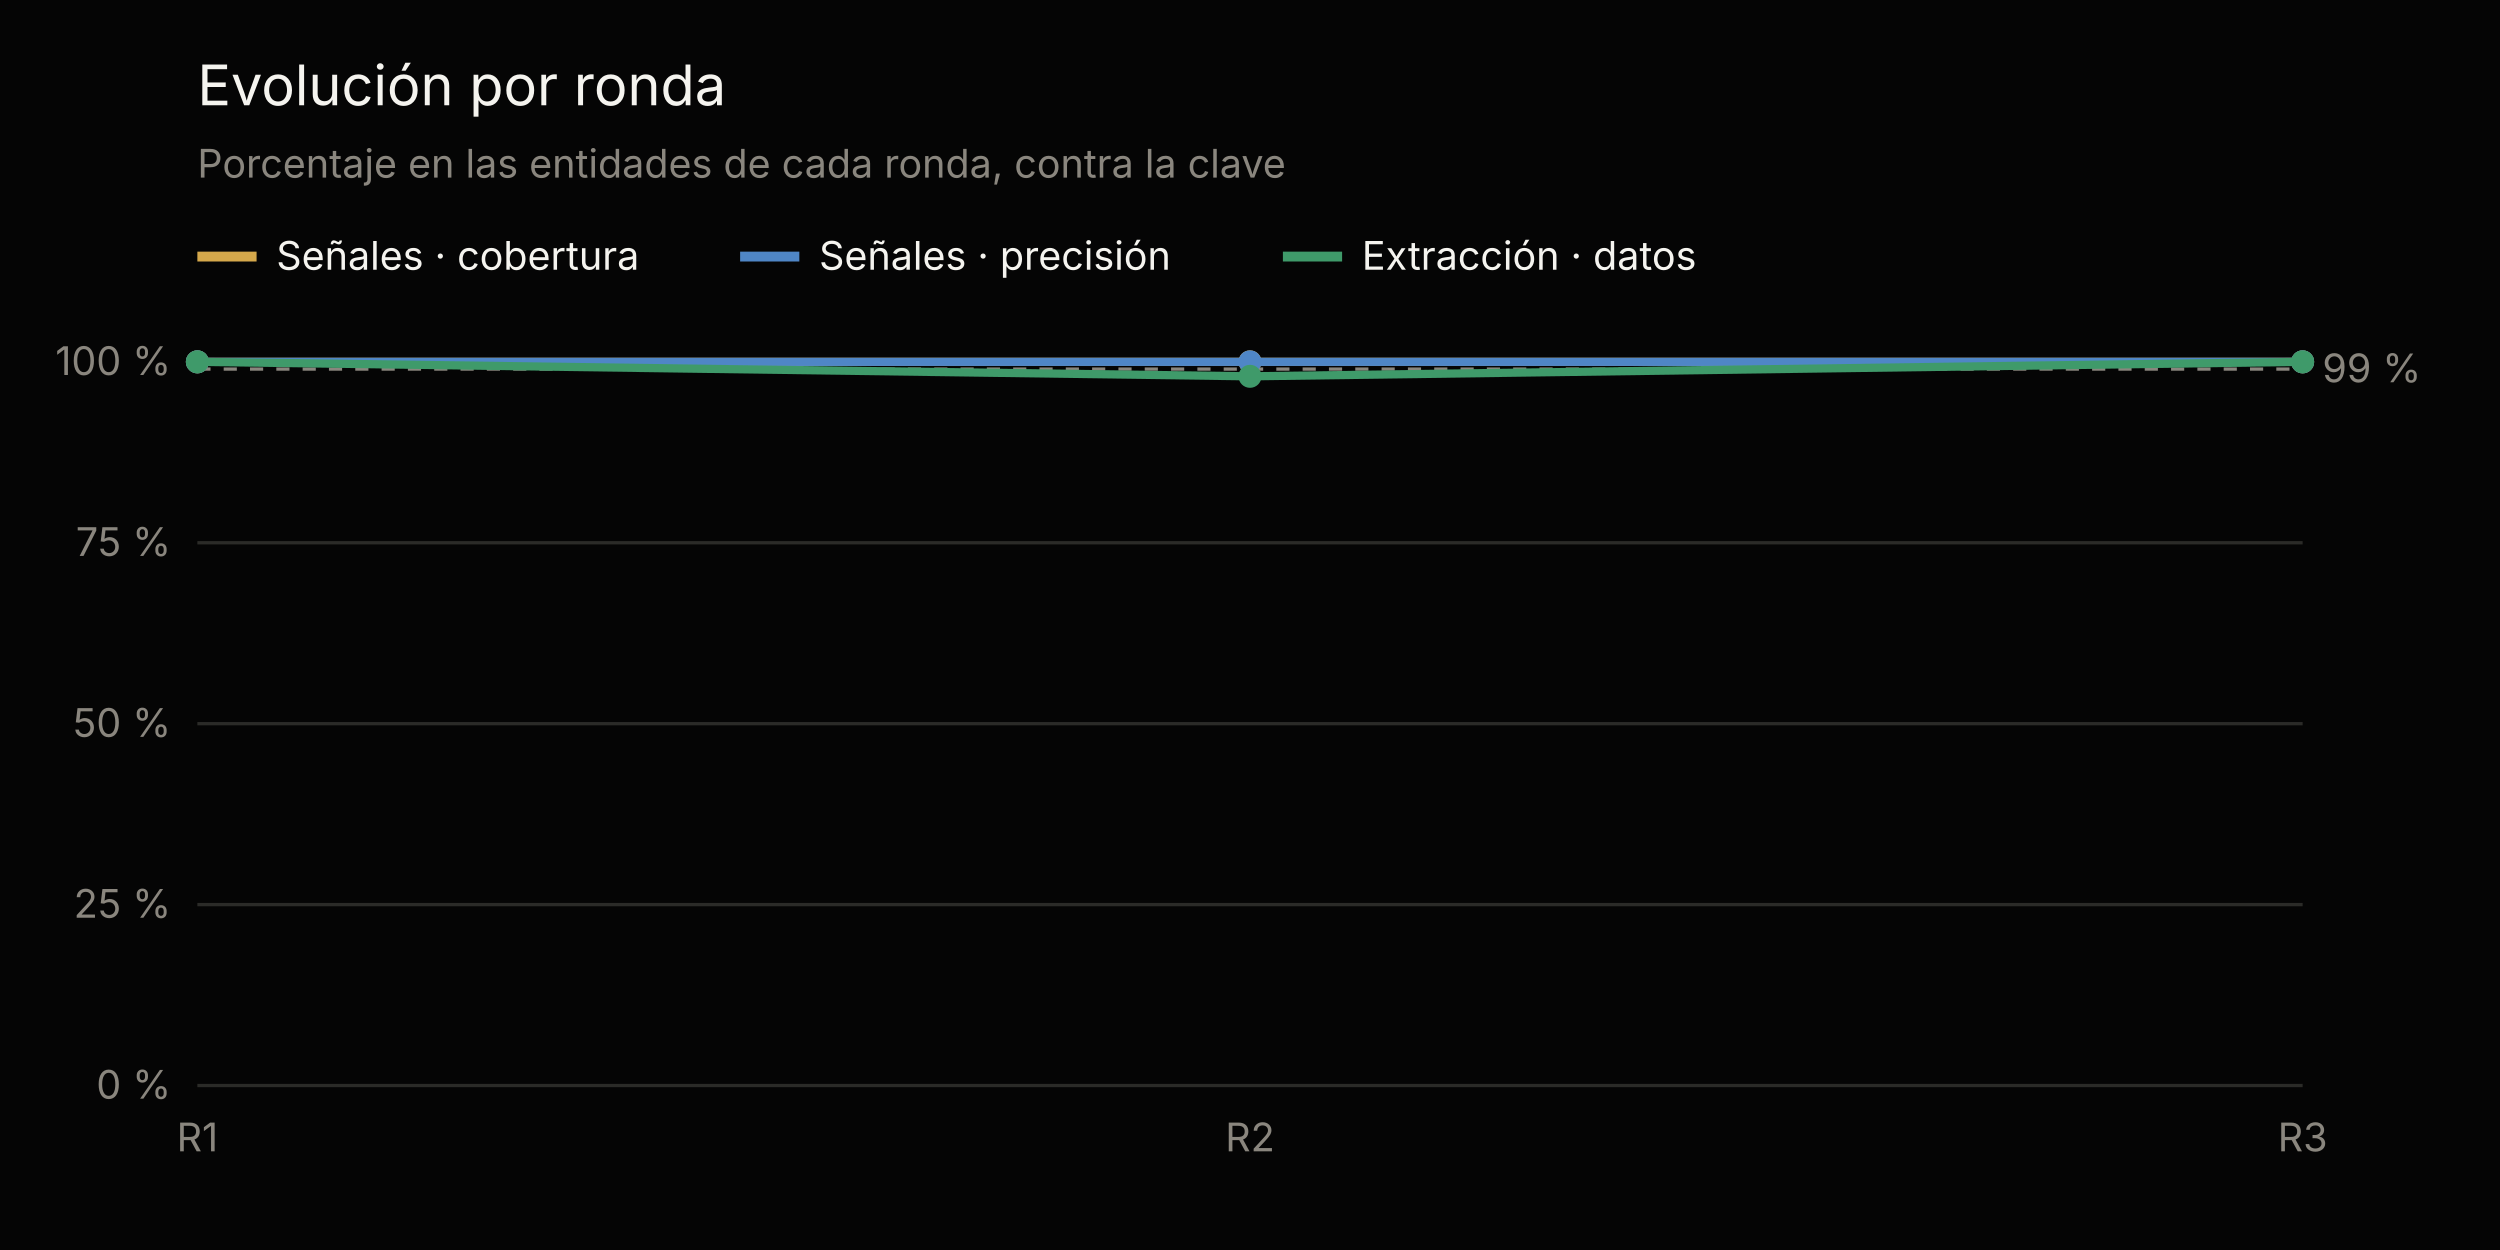
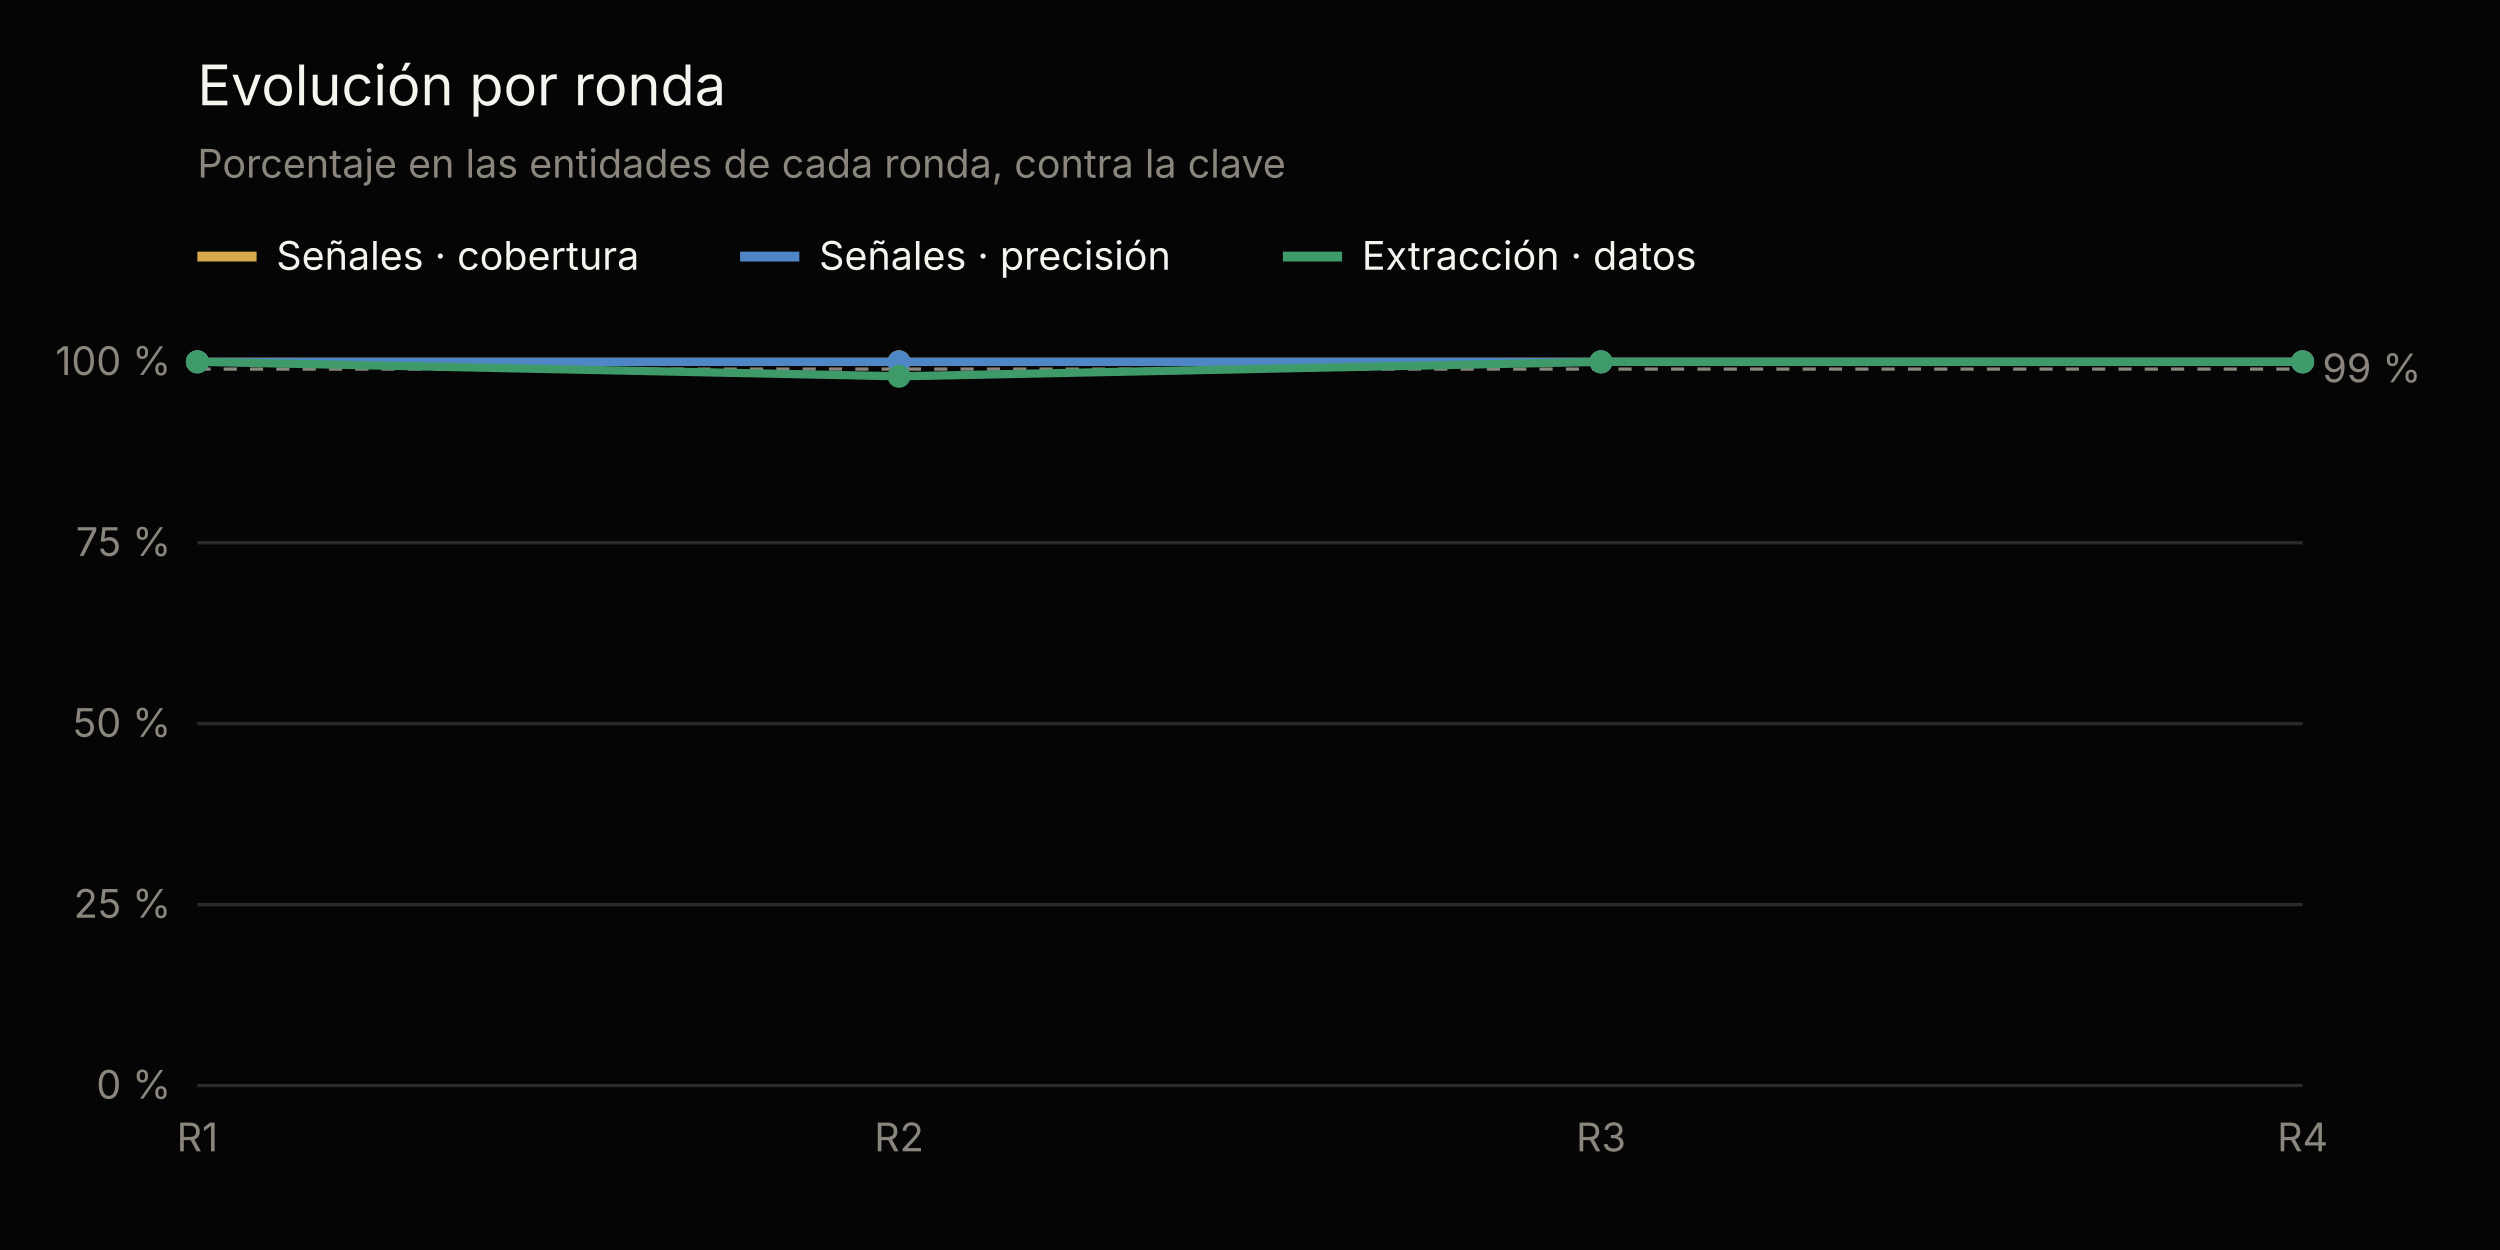
<svg xmlns="http://www.w3.org/2000/svg" viewBox="0 0 760 380" font-family="Inter, Arial, sans-serif" font-size="12">
  <rect width="760" height="380" fill="#050505" />
  <text x="60" y="32" font-size="17" fill="#f5f4ef">Evolución por ronda</text>
  <text x="60" y="54" fill="#8a867e">Porcentaje en las entidades de cada ronda, contra la clave</text>
  <line x1="60" x2="78" y1="78" y2="78" stroke="#d5a84b" stroke-width="3" />
  <text x="84" y="82" fill="#f5f4ef">Señales · cobertura</text>
  <line x1="225" x2="243" y1="78" y2="78" stroke="#4f86c6" stroke-width="3" />
  <text x="249" y="82" fill="#f5f4ef">Señales · precisión</text>
  <line x1="390" x2="408" y1="78" y2="78" stroke="#3f9a6a" stroke-width="3" />
  <text x="414" y="82" fill="#f5f4ef">Extracción · datos</text>
  <line x1="60" x2="700" y1="330.0" y2="330.0" stroke="#2b2b28" />
  <text x="52" y="334.0" text-anchor="end" fill="#8a867e">0 %</text>
  <line x1="60" x2="700" y1="275.0" y2="275.0" stroke="#2b2b28" />
  <text x="52" y="279.0" text-anchor="end" fill="#8a867e">25 %</text>
  <line x1="60" x2="700" y1="220.0" y2="220.0" stroke="#2b2b28" />
  <text x="52" y="224.0" text-anchor="end" fill="#8a867e">50 %</text>
  <line x1="60" x2="700" y1="165.0" y2="165.0" stroke="#2b2b28" />
  <text x="52" y="169.0" text-anchor="end" fill="#8a867e">75 %</text>
  <line x1="60" x2="700" y1="110.0" y2="110.0" stroke="#2b2b28" />
  <text x="52" y="114.0" text-anchor="end" fill="#8a867e">100 %</text>
  <line x1="60" x2="700" y1="112.2" y2="112.2" stroke="#8a867e" stroke-dasharray="4 4" />
  <text x="706" y="116.2" fill="#8a867e">99 %</text>
  <text x="60.0" y="350" text-anchor="middle" fill="#8a867e">R1</text>
-   <text x="380.0" y="350" text-anchor="middle" fill="#8a867e">R2</text>
-   <text x="700.0" y="350" text-anchor="middle" fill="#8a867e">R3</text>
-   <path d="M60.0,110.0 L380.0,110.0 L700.0,110.0" fill="none" stroke="#d5a84b" stroke-width="2.5" />
+   <text x="273.3" y="350" text-anchor="middle" fill="#8a867e">R2</text>
+   <text x="486.7" y="350" text-anchor="middle" fill="#8a867e">R3</text>
+   <text x="700.0" y="350" text-anchor="middle" fill="#8a867e">R4</text>
+   <path d="M60.0,110.0 L273.3,110.0 L486.7,110.0 L700.0,110.0" fill="none" stroke="#d5a84b" stroke-width="2.5" />
  <circle cx="60.0" cy="110.0" r="3.5" fill="#d5a84b" />
-   <circle cx="380.0" cy="110.0" r="3.5" fill="#d5a84b" />
+   <circle cx="273.3" cy="110.0" r="3.5" fill="#d5a84b" />
+   <circle cx="486.7" cy="110.0" r="3.5" fill="#d5a84b" />
  <circle cx="700.0" cy="110.0" r="3.5" fill="#d5a84b" />
-   <path d="M60.0,110.0 L380.0,110.0 L700.0,110.0" fill="none" stroke="#4f86c6" stroke-width="2.5" />
+   <path d="M60.0,110.0 L273.3,110.0 L486.7,110.0 L700.0,110.0" fill="none" stroke="#4f86c6" stroke-width="2.5" />
  <circle cx="60.0" cy="110.0" r="3.5" fill="#4f86c6" />
-   <circle cx="380.0" cy="110.0" r="3.5" fill="#4f86c6" />
+   <circle cx="273.3" cy="110.0" r="3.5" fill="#4f86c6" />
+   <circle cx="486.7" cy="110.0" r="3.5" fill="#4f86c6" />
  <circle cx="700.0" cy="110.0" r="3.5" fill="#4f86c6" />
-   <path d="M60.0,110.0 L380.0,114.4 L700.0,110.0" fill="none" stroke="#3f9a6a" stroke-width="2.5" />
+   <path d="M60.0,110.0 L273.3,114.4 L486.7,110.0 L700.0,110.0" fill="none" stroke="#3f9a6a" stroke-width="2.5" />
  <circle cx="60.0" cy="110.0" r="3.5" fill="#3f9a6a" />
-   <circle cx="380.0" cy="114.4" r="3.5" fill="#3f9a6a" />
+   <circle cx="273.3" cy="114.4" r="3.5" fill="#3f9a6a" />
+   <circle cx="486.7" cy="110.0" r="3.5" fill="#3f9a6a" />
  <circle cx="700.0" cy="110.0" r="3.5" fill="#3f9a6a" />
</svg>
